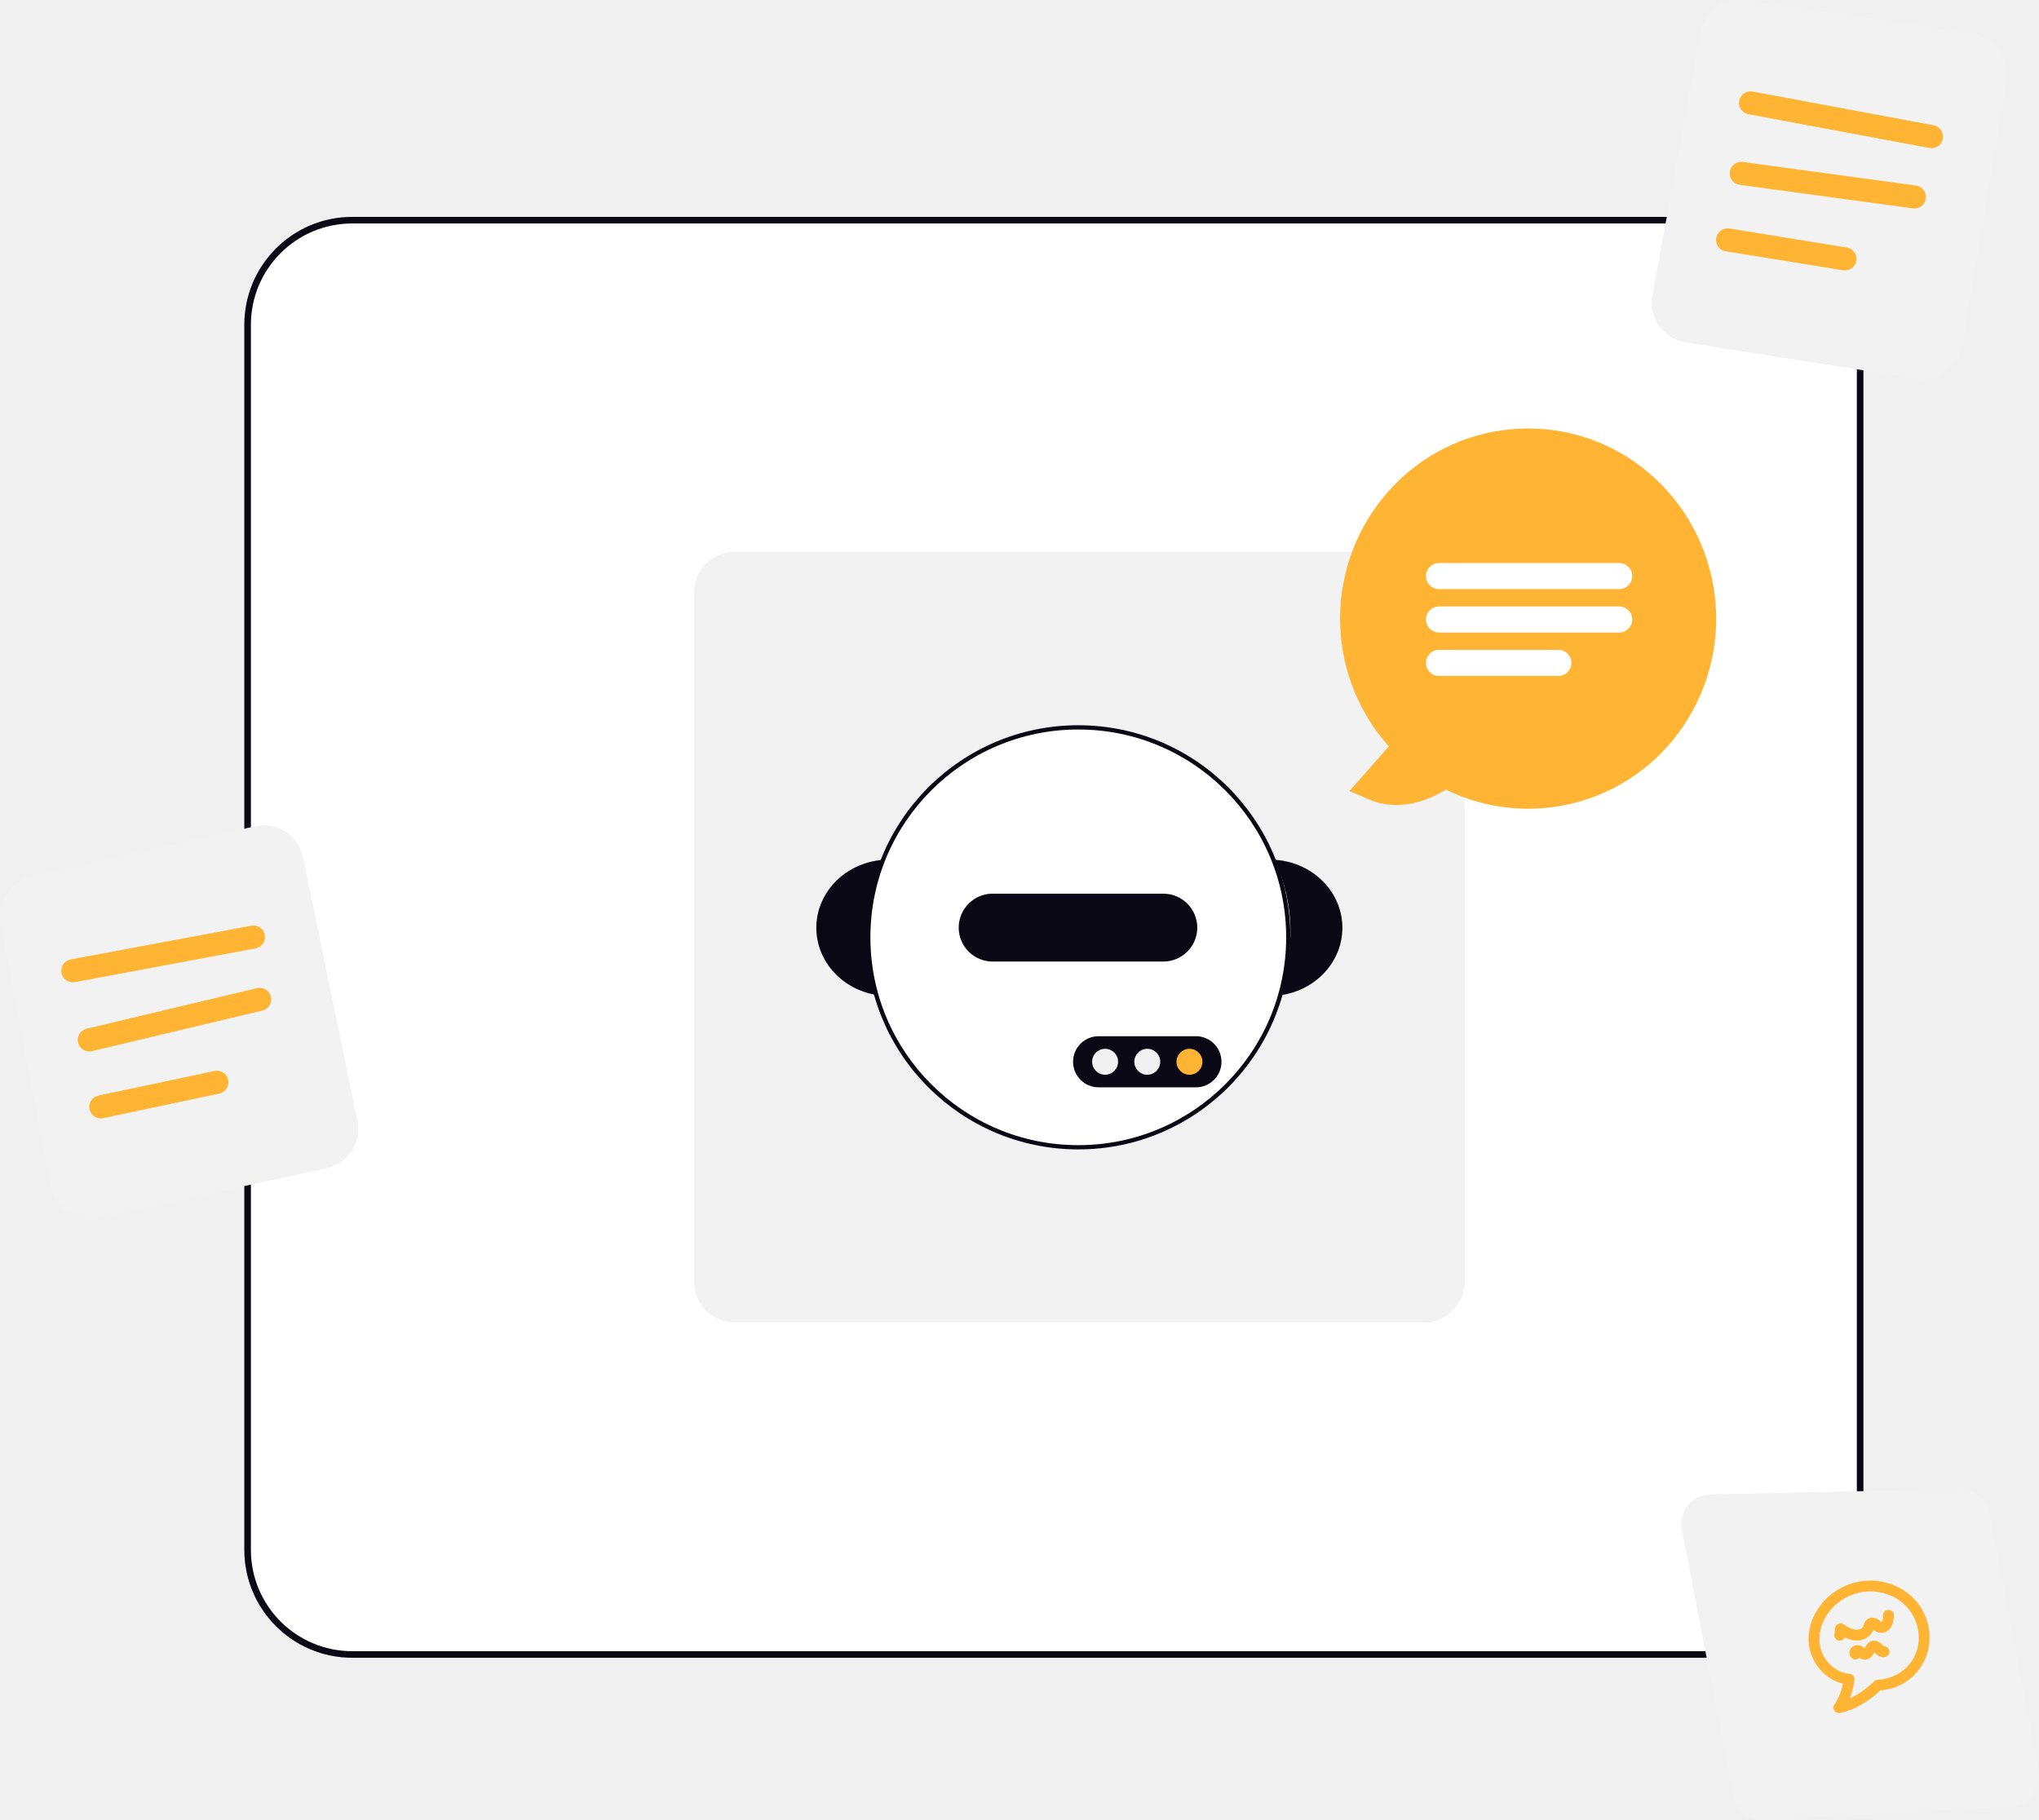
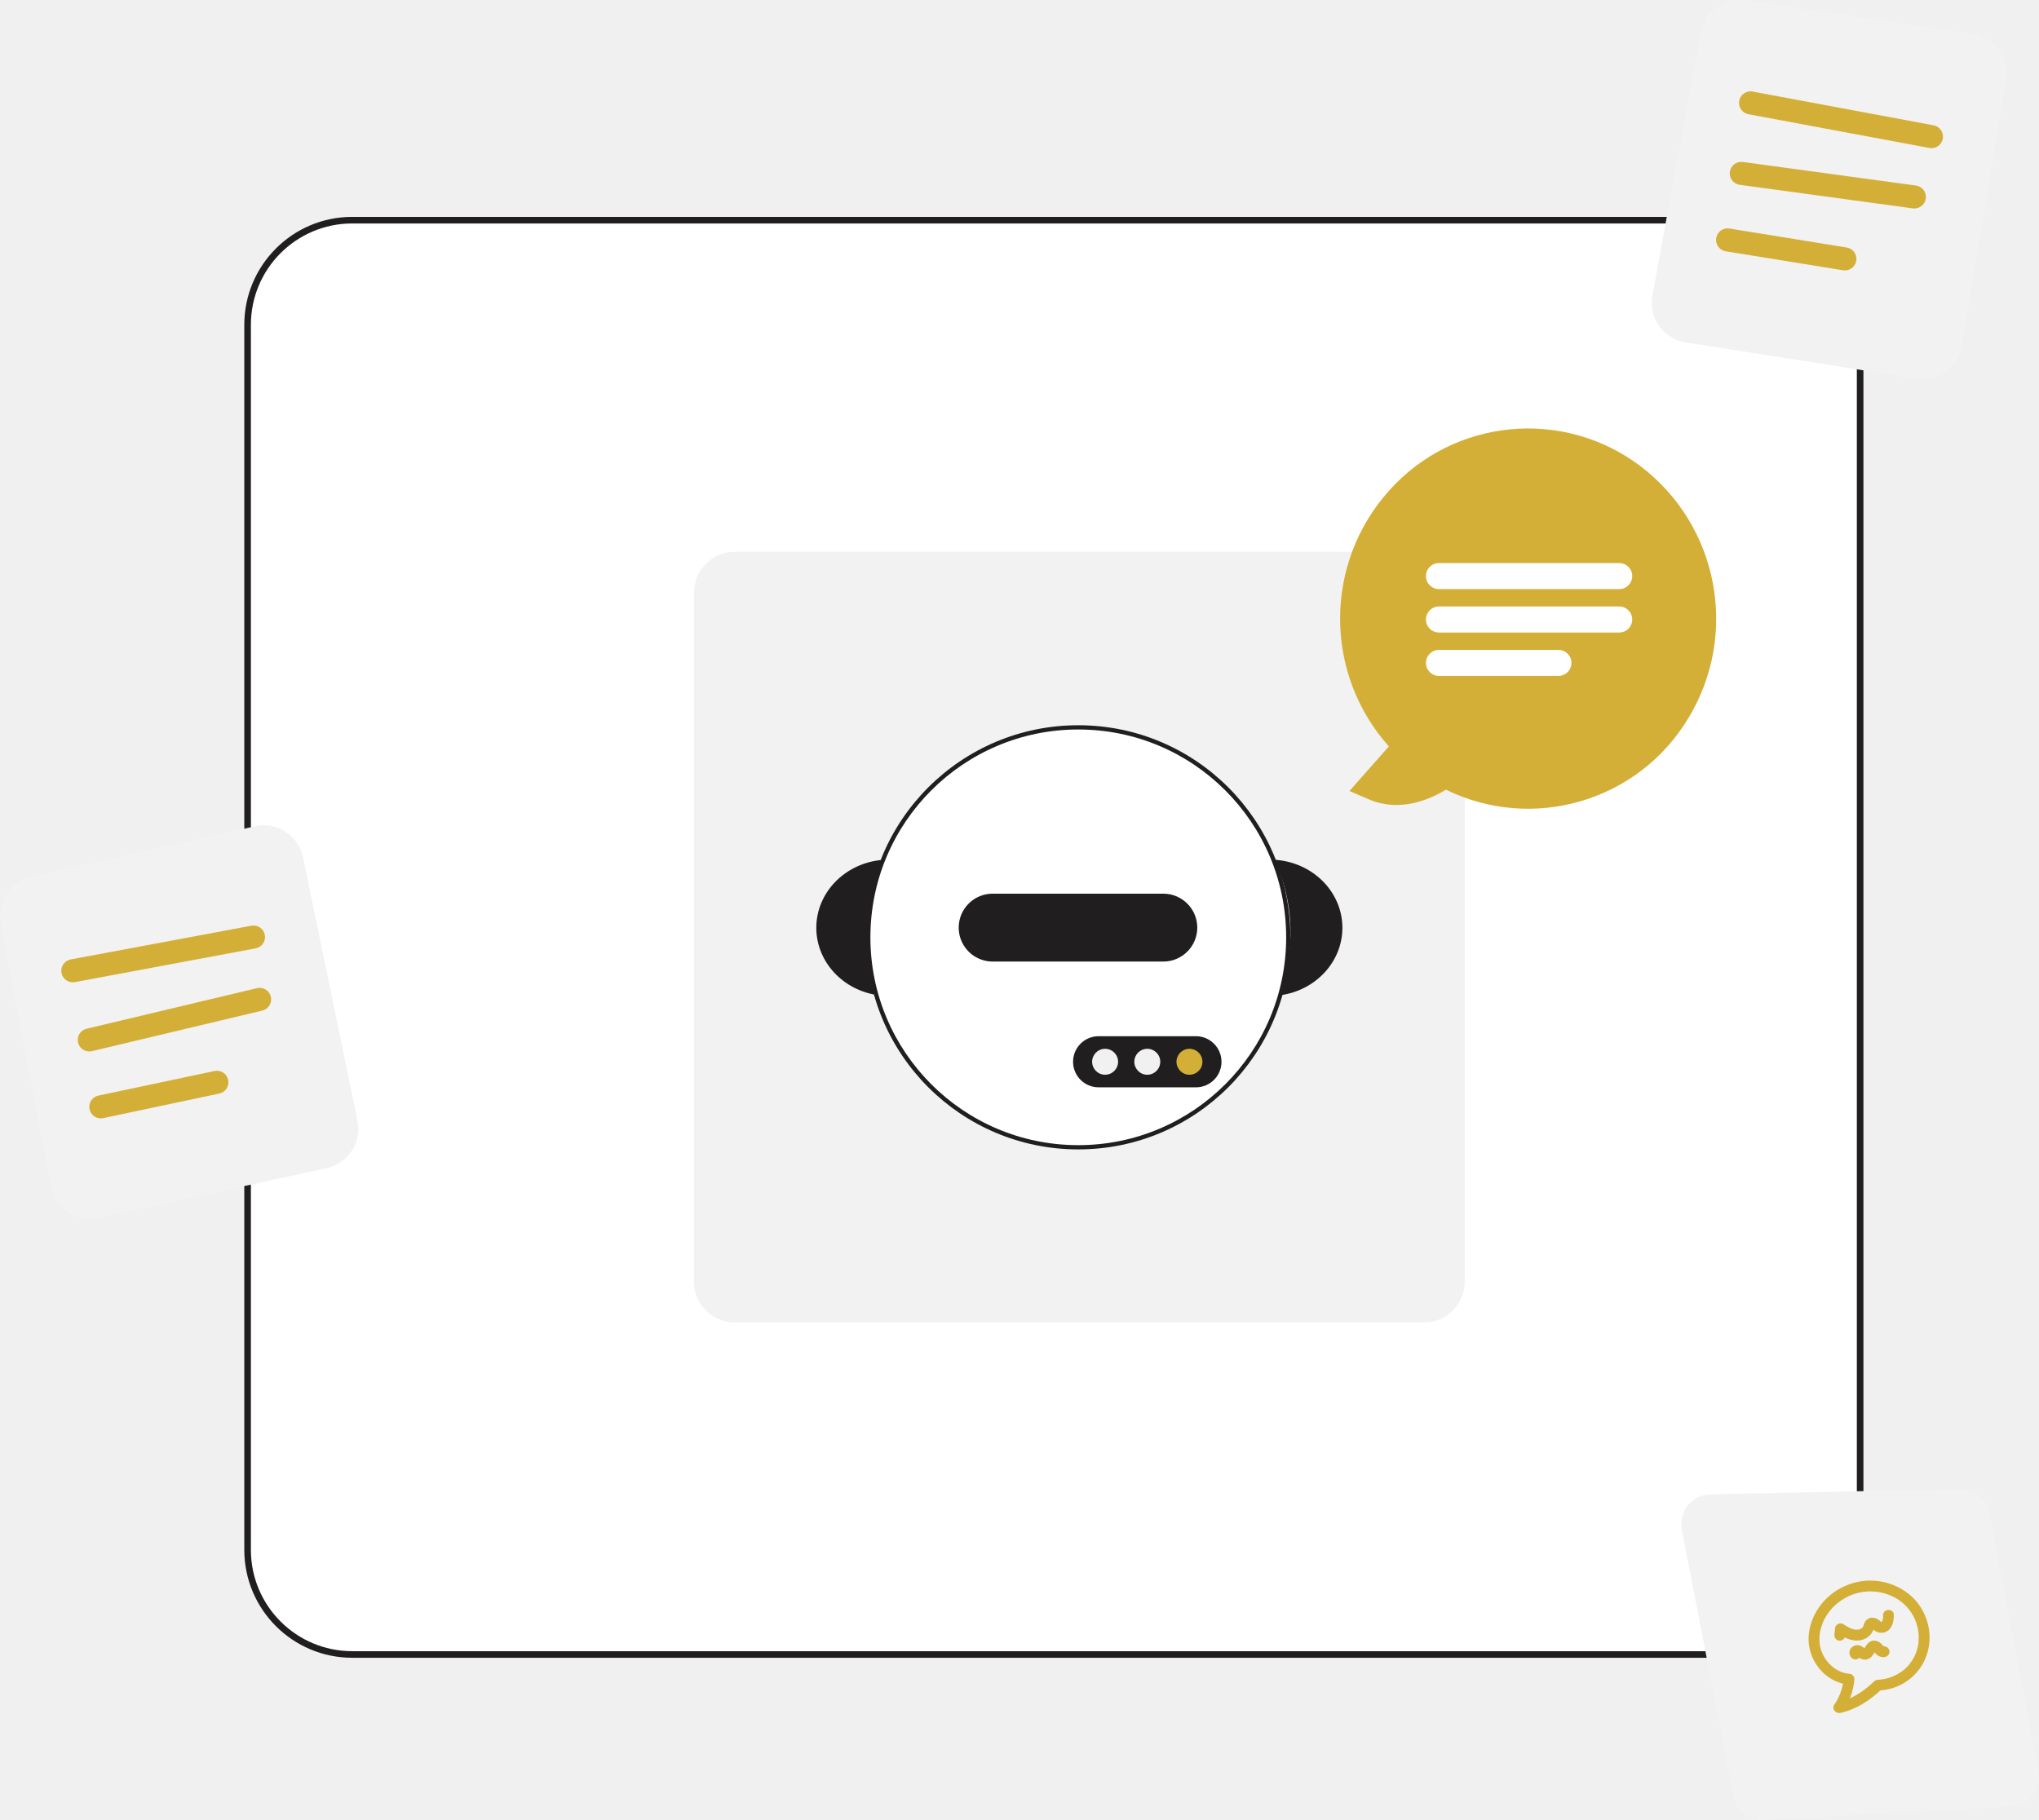
<svg xmlns="http://www.w3.org/2000/svg" width="800.004" height="714.21" viewBox="0 0 800.004 714.21" role="img" artist="Katerina Limpitsouni" source="https://undraw.co/">
  <g transform="translate(-560 -183)">
    <path d="M636.792,734.1H86.15a41.067,41.067,0,0,1-41.019-41.021V212.236A41.067,41.067,0,0,1,86.15,171.217H636.792a41.067,41.067,0,0,1,41.021,41.019V693.082A41.067,41.067,0,0,1,636.792,734.1Z" transform="translate(612.014 98.186)" fill="#fff" />
    <rect width="302.419" height="302.419" rx="16" transform="translate(832.276 399.557)" fill="#f2f2f2" />
-     <path d="M636.567,735.17H85.925a42.36,42.36,0,0,1-42.312-42.313V212.011A42.36,42.36,0,0,1,85.925,169.7H636.567a42.36,42.36,0,0,1,42.313,42.312V692.857a42.361,42.361,0,0,1-42.313,42.313ZM85.925,172.285A39.772,39.772,0,0,0,46.2,212.011V692.857a39.773,39.773,0,0,0,39.727,39.729H636.567a39.774,39.774,0,0,0,39.73-39.729V212.011a39.773,39.773,0,0,0-39.728-39.727Z" transform="translate(612.238 98.41)" fill="#090814" />
+     <path d="M636.567,735.17H85.925a42.36,42.36,0,0,1-42.312-42.313V212.011A42.36,42.36,0,0,1,85.925,169.7H636.567a42.36,42.36,0,0,1,42.313,42.312V692.857a42.361,42.361,0,0,1-42.313,42.313ZM85.925,172.285A39.772,39.772,0,0,0,46.2,212.011V692.857a39.773,39.773,0,0,0,39.727,39.729H636.567a39.774,39.774,0,0,0,39.73-39.729V212.011a39.773,39.773,0,0,0-39.728-39.727Z" transform="translate(612.238 98.41)" fill="#201E1F" />
    <g transform="translate(560 506.899)">
      <path d="M35.521,589.284a15.77,15.77,0,0,1-15.438-12.817L.5,473.547a15.694,15.694,0,0,1,12-18.31l87.719-19.869a15.754,15.754,0,0,1,18.912,12.182l21.341,103.388a15.806,15.806,0,0,1-12.092,18.584L38.9,588.92a15.928,15.928,0,0,1-3.376.365Z" transform="translate(-0.211 -434.978)" fill="#f2f2f2" />
-       <path d="M32.96,503.407a4.524,4.524,0,0,1-.825-8.972l70.916-13.249a4.524,4.524,0,0,1,1.661,8.894L33.8,503.329a4.5,4.5,0,0,1-.836.078Z" transform="translate(-4.392 -441.811)" fill="#ffb433" />
-       <path d="M40.548,534.809a4.524,4.524,0,0,1-1.044-8.926l66.756-15.9a4.524,4.524,0,1,1,2.1,8.8L41.6,534.684a4.567,4.567,0,0,1-1.051.124Z" transform="translate(-5.516 -446.07)" fill="#ffb433" />
-       <path d="M45.857,566.724a4.524,4.524,0,0,1-.933-8.95l45.543-9.644a4.523,4.523,0,1,1,1.874,8.85L46.8,566.624a4.56,4.56,0,0,1-.943.1Z" transform="translate(-6.303 -451.723)" fill="#ffb433" />
+       <path d="M32.96,503.407a4.524,4.524,0,0,1-.825-8.972l70.916-13.249a4.524,4.524,0,0,1,1.661,8.894L33.8,503.329a4.5,4.5,0,0,1-.836.078Z" transform="translate(-4.392 -441.811)" fill="#D4AF37" />
+       <path d="M40.548,534.809a4.524,4.524,0,0,1-1.044-8.926l66.756-15.9a4.524,4.524,0,1,1,2.1,8.8L41.6,534.684a4.567,4.567,0,0,1-1.051.124Z" transform="translate(-5.516 -446.07)" fill="#D4AF37" />
+       <path d="M45.857,566.724a4.524,4.524,0,0,1-.933-8.95l45.543-9.644a4.523,4.523,0,1,1,1.874,8.85L46.8,566.624a4.56,4.56,0,0,1-.943.1Z" transform="translate(-6.303 -451.723)" fill="#D4AF37" />
    </g>
    <path d="M798.03,218.558a15.775,15.775,0,0,1-2.434-.191l-90.452-14.191a15.76,15.76,0,0,1-13.056-18.4l18.87-103.056a15.706,15.706,0,0,1,17.8-12.75l88.979,13.119a15.76,15.76,0,0,1,13.242,18.182L813.577,205.4A15.817,15.817,0,0,1,798.03,218.558Z" transform="translate(516.228 113.208)" fill="#f2f2f2" />
-     <path d="M807.55,134.169a4.481,4.481,0,0,1-.833-.078l-70.922-13.229a4.524,4.524,0,1,1,1.659-8.894L808.374,125.2a4.524,4.524,0,0,1-.825,8.972Z" transform="translate(510.263 106.973)" fill="#ffb433" />
-     <path d="M800.2,162.651a4.449,4.449,0,0,1-.618-.042l-68-9.26a4.524,4.524,0,0,1,1.222-8.964l68,9.26a4.524,4.524,0,0,1-.6,9.006Z" transform="translate(510.918 102.166)" fill="#ffb433" />
-     <path d="M771.994,191.5a4.617,4.617,0,0,1-.728-.06L725.31,184a4.524,4.524,0,1,1,1.448-8.931l45.956,7.437A4.524,4.524,0,0,1,772,191.5Z" transform="translate(511.831 97.624)" fill="#ffb433" />
+     <path d="M807.55,134.169a4.481,4.481,0,0,1-.833-.078l-70.922-13.229a4.524,4.524,0,1,1,1.659-8.894L808.374,125.2a4.524,4.524,0,0,1-.825,8.972Z" transform="translate(510.263 106.973)" fill="#D4AF37" />
+     <path d="M800.2,162.651a4.449,4.449,0,0,1-.618-.042l-68-9.26a4.524,4.524,0,0,1,1.222-8.964l68,9.26a4.524,4.524,0,0,1-.6,9.006Z" transform="translate(510.918 102.166)" fill="#D4AF37" />
+     <path d="M771.994,191.5a4.617,4.617,0,0,1-.728-.06L725.31,184a4.524,4.524,0,1,1,1.448-8.931l45.956,7.437A4.524,4.524,0,0,1,772,191.5Z" transform="translate(511.831 97.624)" fill="#D4AF37" />
    <g transform="translate(1085.785 351.147)">
-       <path d="M892.5,355.374c-6.55,3.974-18.219,8.952-30.144,3.836l-7.709-3.308,15.447-17.517a75.267,75.267,0,0,1,.1-100.383,73.171,73.171,0,0,1,98.794-9.466,75.191,75.191,0,0,1,18.733,98.579A73.318,73.318,0,0,1,892.5,355.374Z" transform="translate(-850.963 -213.622)" fill="#ffb433" />
+       <path d="M892.5,355.374c-6.55,3.974-18.219,8.952-30.144,3.836l-7.709-3.308,15.447-17.517a75.267,75.267,0,0,1,.1-100.383,73.171,73.171,0,0,1,98.794-9.466,75.191,75.191,0,0,1,18.733,98.579A73.318,73.318,0,0,1,892.5,355.374Z" transform="translate(-850.963 -213.622)" fill="#D4AF37" />
      <g transform="translate(33.689 52.818)">
        <path d="M5.111,0H75.818a5.111,5.111,0,1,1,0,10.223H5.111A5.111,5.111,0,0,1,5.111,0Z" transform="translate(0 0)" fill="#fff" />
        <path d="M5.111,0H75.818a5.111,5.111,0,1,1,0,10.223H5.111A5.111,5.111,0,0,1,5.111,0Z" transform="translate(0 17.038)" fill="#fff" />
        <path d="M5.111,0H51.965a5.111,5.111,0,1,1,0,10.223H5.111A5.111,5.111,0,0,1,5.111,0Z" transform="translate(0 34.075)" fill="#fff" />
      </g>
    </g>
    <g transform="translate(-722.805 76.855)">
-       <path d="M715.395,371.522c-.688.042-1.375.1-2.054.2-13.8,1.8-24.2,12.709-24.569,25.789s9.385,24.5,23.067,26.985c.679.119,1.357.221,2.044.3A67.315,67.315,0,0,1,715.395,371.522Z" transform="translate(914.324 72.024)" fill="#090814" />
-       <circle cx="83.229" cy="83.229" r="83.229" transform="translate(1622.642 390.761)" fill="#090814" />
+       <path d="M715.395,371.522c-.688.042-1.375.1-2.054.2-13.8,1.8-24.2,12.709-24.569,25.789s9.385,24.5,23.067,26.985c.679.119,1.357.221,2.044.3A67.315,67.315,0,0,1,715.395,371.522Z" transform="translate(914.324 72.024)" fill="#201E1F" />
+       <circle cx="83.229" cy="83.229" r="83.229" transform="translate(1622.642 390.761)" fill="#201E1F" />
      <circle cx="81.564" cy="81.564" r="81.564" transform="translate(1624.307 392.426)" fill="#fff" />
-       <path d="M688.762,371.522c.688.042,1.375.1,2.054.2,13.8,1.8,24.2,12.709,24.57,25.789S706,422,692.317,424.491c-.678.119-1.357.221-2.044.3A67.315,67.315,0,0,0,688.762,371.522Z" transform="translate(1094.099 72.024)" fill="#090814" />
-       <path d="M795.29,379.647H728.326a13.317,13.317,0,1,0,0,26.633H795.29a13.317,13.317,0,0,0,0-26.633Z" transform="translate(944.064 77.216)" fill="#090814" />
+       <path d="M688.762,371.522c.688.042,1.375.1,2.054.2,13.8,1.8,24.2,12.709,24.57,25.789S706,422,692.317,424.491c-.678.119-1.357.221-2.044.3A67.315,67.315,0,0,0,688.762,371.522Z" transform="translate(1094.099 72.024)" fill="#201E1F" />
+       <path d="M795.29,379.647H728.326a13.317,13.317,0,1,0,0,26.633H795.29a13.317,13.317,0,0,0,0-26.633Z" transform="translate(944.064 77.216)" fill="#201E1F" />
      <g transform="translate(1703.823 512.796)">
-         <path d="M812.8,480.485a10.1,10.1,0,0,0-5.826-1.874H768.79a10.029,10.029,0,1,0,0,20.059h38.186a9.915,9.915,0,0,0,2.029-.2,11.016,11.016,0,0,0,1.942-.612,10.026,10.026,0,0,0,1.854-17.37Z" transform="translate(-758.761 -478.611)" fill="#090814" />
+         <path d="M812.8,480.485a10.1,10.1,0,0,0-5.826-1.874H768.79a10.029,10.029,0,1,0,0,20.059h38.186a9.915,9.915,0,0,0,2.029-.2,11.016,11.016,0,0,0,1.942-.612,10.026,10.026,0,0,0,1.854-17.37Z" transform="translate(-758.761 -478.611)" fill="#201E1F" />
        <circle cx="5.092" cy="5.092" r="5.092" transform="translate(7.48 4.938)" fill="#f1f1f1" />
        <circle cx="5.092" cy="5.092" r="5.092" transform="translate(24.028 4.938)" fill="#f1f1f1" />
-         <circle cx="5.092" cy="5.092" r="5.092" transform="translate(40.576 4.938)" fill="#ffb433" />
+         <circle cx="5.092" cy="5.092" r="5.092" transform="translate(40.576 4.938)" fill="#D4AF37" />
      </g>
    </g>
    <g transform="translate(1219.648 767.361)">
      <path d="M31.861,129.844a11.633,11.633,0,0,1-11.373-9.378L.213,15.892A11.586,11.586,0,0,1,11.336,2.109L109.311,0A11.509,11.509,0,0,1,120.94,9.423l19.216,101.414A11.586,11.586,0,0,1,129.4,124.56l-96.914,5.266c-.21.011-.419.018-.626.018Z" transform="translate(-0.002 0.005)" fill="#f2f2f2" />
      <g transform="matrix(0.966, -0.259, 0.259, 0.966, 45.045, 42.921)">
-         <path d="M21.136,39.382c-4.969,2.73-10.307,4.528-16.034,4.25l1.506,3.636a26.105,26.105,0,0,0,7.3-10.715,2.168,2.168,0,0,0-1.487-2.62C6.683,31.879,3.342,25.02,4.4,19.161,5.623,12.377,11.179,7.018,17.671,5.1a20.2,20.2,0,0,1,20.591,5.37,17.9,17.9,0,0,1,3.452,19.153,16.449,16.449,0,0,1-7.98,8.344,17.791,17.791,0,0,1-10.958,1.2,2.194,2.194,0,0,0-2.62,1.487,2.147,2.147,0,0,0,1.487,2.62,26.835,26.835,0,0,0,5.928.536,21.077,21.077,0,0,0,6.58-1.409,20.558,20.558,0,0,0,9.977-8.25A21.968,21.968,0,0,0,43.3,9.963,24.268,24.268,0,0,0,19.356.349C10.988,1.728,3.387,7.752.81,15.935-1.944,24.674,2.516,34.9,11.291,38.041L9.8,35.421A21.7,21.7,0,0,1,3.6,44.256c-1.45,1.3-.231,3.551,1.506,3.636,6.456.313,12.586-1.757,18.184-4.832,2.4-1.32.256-5-2.15-3.678Z" transform="translate(0 0)" fill="#ffb433" />
-         <path d="M4.209,5.3l.9-2.4-3.56.94C3.395,5.781,5.487,7.86,8.2,8.486A6.88,6.88,0,0,0,15.36,6.23c.124-.166.717-1.037.723-1.033l-.908.226q-.428-.284-.008.082A5.7,5.7,0,0,0,15.506,6a4.467,4.467,0,0,0,3.657,2.164c3.2,0,4.737-2.87,5.536-5.534.789-2.631-3.321-3.756-4.107-1.132-.213.71-.426,1.877-1.11,2.31-.392.248-.346-.042-.621-.427a4.656,4.656,0,0,0-2.82-2.1A3.446,3.446,0,0,0,12.571,2.8c-.455.611-.683,1.2-1.383,1.485a3.431,3.431,0,0,1-1.722.125C7.437,4.048,5.9,2.237,4.56.822A2.155,2.155,0,0,0,1,1.762l-.9,2.4a2.148,2.148,0,0,0,1.487,2.62A2.176,2.176,0,0,0,4.209,5.3h0Z" transform="translate(10.664 13.688)" fill="#ffb433" />
-         <path d="M4.1,2.234a1.419,1.419,0,0,1-.433,1.861,1.24,1.24,0,0,1-1.172.017c.385.2-.19-.267.1.077q.121.124.231.258-.2-.272-.073-.1c.2.079.408.54.577.741a4.139,4.139,0,0,0,.322.346,3.9,3.9,0,0,0,1.582.944c1.658.449,3.033-.374,4.18-1.491.184-.18.365-.363.556-.536q.064-.059.13-.116.255-.212-.167.122a2.784,2.784,0,0,1,.272-.176c.282-.24-.462.146-.13.055q.327-.075-.267.026.333,0-.252-.053l.142.036a.826.826,0,0,1-.448-.27,1.518,1.518,0,0,1,.157.15q.157.172-.1-.144c.221.138.41.7.526.93a5.782,5.782,0,0,0,.479.785,3.854,3.854,0,0,0,3.047,1.751,2.146,2.146,0,0,0,2.13-2.13,2.175,2.175,0,0,0-2.13-2.13.964.964,0,0,1,.526.166q-.291-.175.077.091a2.3,2.3,0,0,1-.209-.212q.258.35.057.062c-.2-.355-.38-.721-.582-1.074A4.2,4.2,0,0,0,10.686.1C8.821-.37,7.47.869,6.229,2.041a3.615,3.615,0,0,0-.347.31q.428-.321.164-.132-.089.061-.182.113c-.266.223.481-.148.13-.053q-.327.076.267-.025-.333,0,.251.055-.341-.1.085.056-.29-.189.065.059c-.086,0-.379-.4-.422-.469Q6.5,2.3,6.278,2L5.945,1.57a4.651,4.651,0,0,0-.463-.512A3.353,3.353,0,0,0,1.515.417,2.869,2.869,0,0,0,.42,4.384a2.174,2.174,0,0,0,2.914.764A2.156,2.156,0,0,0,4.1,2.234h0Z" transform="translate(14.565 23.809)" fill="#ffb433" />
+         <path d="M21.136,39.382c-4.969,2.73-10.307,4.528-16.034,4.25l1.506,3.636a26.105,26.105,0,0,0,7.3-10.715,2.168,2.168,0,0,0-1.487-2.62C6.683,31.879,3.342,25.02,4.4,19.161,5.623,12.377,11.179,7.018,17.671,5.1a20.2,20.2,0,0,1,20.591,5.37,17.9,17.9,0,0,1,3.452,19.153,16.449,16.449,0,0,1-7.98,8.344,17.791,17.791,0,0,1-10.958,1.2,2.194,2.194,0,0,0-2.62,1.487,2.147,2.147,0,0,0,1.487,2.62,26.835,26.835,0,0,0,5.928.536,21.077,21.077,0,0,0,6.58-1.409,20.558,20.558,0,0,0,9.977-8.25A21.968,21.968,0,0,0,43.3,9.963,24.268,24.268,0,0,0,19.356.349C10.988,1.728,3.387,7.752.81,15.935-1.944,24.674,2.516,34.9,11.291,38.041L9.8,35.421A21.7,21.7,0,0,1,3.6,44.256c-1.45,1.3-.231,3.551,1.506,3.636,6.456.313,12.586-1.757,18.184-4.832,2.4-1.32.256-5-2.15-3.678Z" transform="translate(0 0)" fill="#D4AF37" />
+         <path d="M4.209,5.3l.9-2.4-3.56.94C3.395,5.781,5.487,7.86,8.2,8.486A6.88,6.88,0,0,0,15.36,6.23c.124-.166.717-1.037.723-1.033l-.908.226q-.428-.284-.008.082A5.7,5.7,0,0,0,15.506,6a4.467,4.467,0,0,0,3.657,2.164c3.2,0,4.737-2.87,5.536-5.534.789-2.631-3.321-3.756-4.107-1.132-.213.71-.426,1.877-1.11,2.31-.392.248-.346-.042-.621-.427a4.656,4.656,0,0,0-2.82-2.1A3.446,3.446,0,0,0,12.571,2.8c-.455.611-.683,1.2-1.383,1.485a3.431,3.431,0,0,1-1.722.125C7.437,4.048,5.9,2.237,4.56.822A2.155,2.155,0,0,0,1,1.762l-.9,2.4a2.148,2.148,0,0,0,1.487,2.62A2.176,2.176,0,0,0,4.209,5.3h0Z" transform="translate(10.664 13.688)" fill="#D4AF37" />
+         <path d="M4.1,2.234a1.419,1.419,0,0,1-.433,1.861,1.24,1.24,0,0,1-1.172.017c.385.2-.19-.267.1.077q.121.124.231.258-.2-.272-.073-.1c.2.079.408.54.577.741a4.139,4.139,0,0,0,.322.346,3.9,3.9,0,0,0,1.582.944c1.658.449,3.033-.374,4.18-1.491.184-.18.365-.363.556-.536q.064-.059.13-.116.255-.212-.167.122a2.784,2.784,0,0,1,.272-.176c.282-.24-.462.146-.13.055q.327-.075-.267.026.333,0-.252-.053l.142.036a.826.826,0,0,1-.448-.27,1.518,1.518,0,0,1,.157.15q.157.172-.1-.144c.221.138.41.7.526.93a5.782,5.782,0,0,0,.479.785,3.854,3.854,0,0,0,3.047,1.751,2.146,2.146,0,0,0,2.13-2.13,2.175,2.175,0,0,0-2.13-2.13.964.964,0,0,1,.526.166q-.291-.175.077.091a2.3,2.3,0,0,1-.209-.212q.258.35.057.062c-.2-.355-.38-.721-.582-1.074A4.2,4.2,0,0,0,10.686.1C8.821-.37,7.47.869,6.229,2.041a3.615,3.615,0,0,0-.347.31q.428-.321.164-.132-.089.061-.182.113c-.266.223.481-.148.13-.053q-.327.076.267-.025-.333,0,.251.055-.341-.1.085.056-.29-.189.065.059c-.086,0-.379-.4-.422-.469Q6.5,2.3,6.278,2L5.945,1.57a4.651,4.651,0,0,0-.463-.512A3.353,3.353,0,0,0,1.515.417,2.869,2.869,0,0,0,.42,4.384a2.174,2.174,0,0,0,2.914.764A2.156,2.156,0,0,0,4.1,2.234h0Z" transform="translate(14.565 23.809)" fill="#D4AF37" />
      </g>
    </g>
  </g>
</svg>
